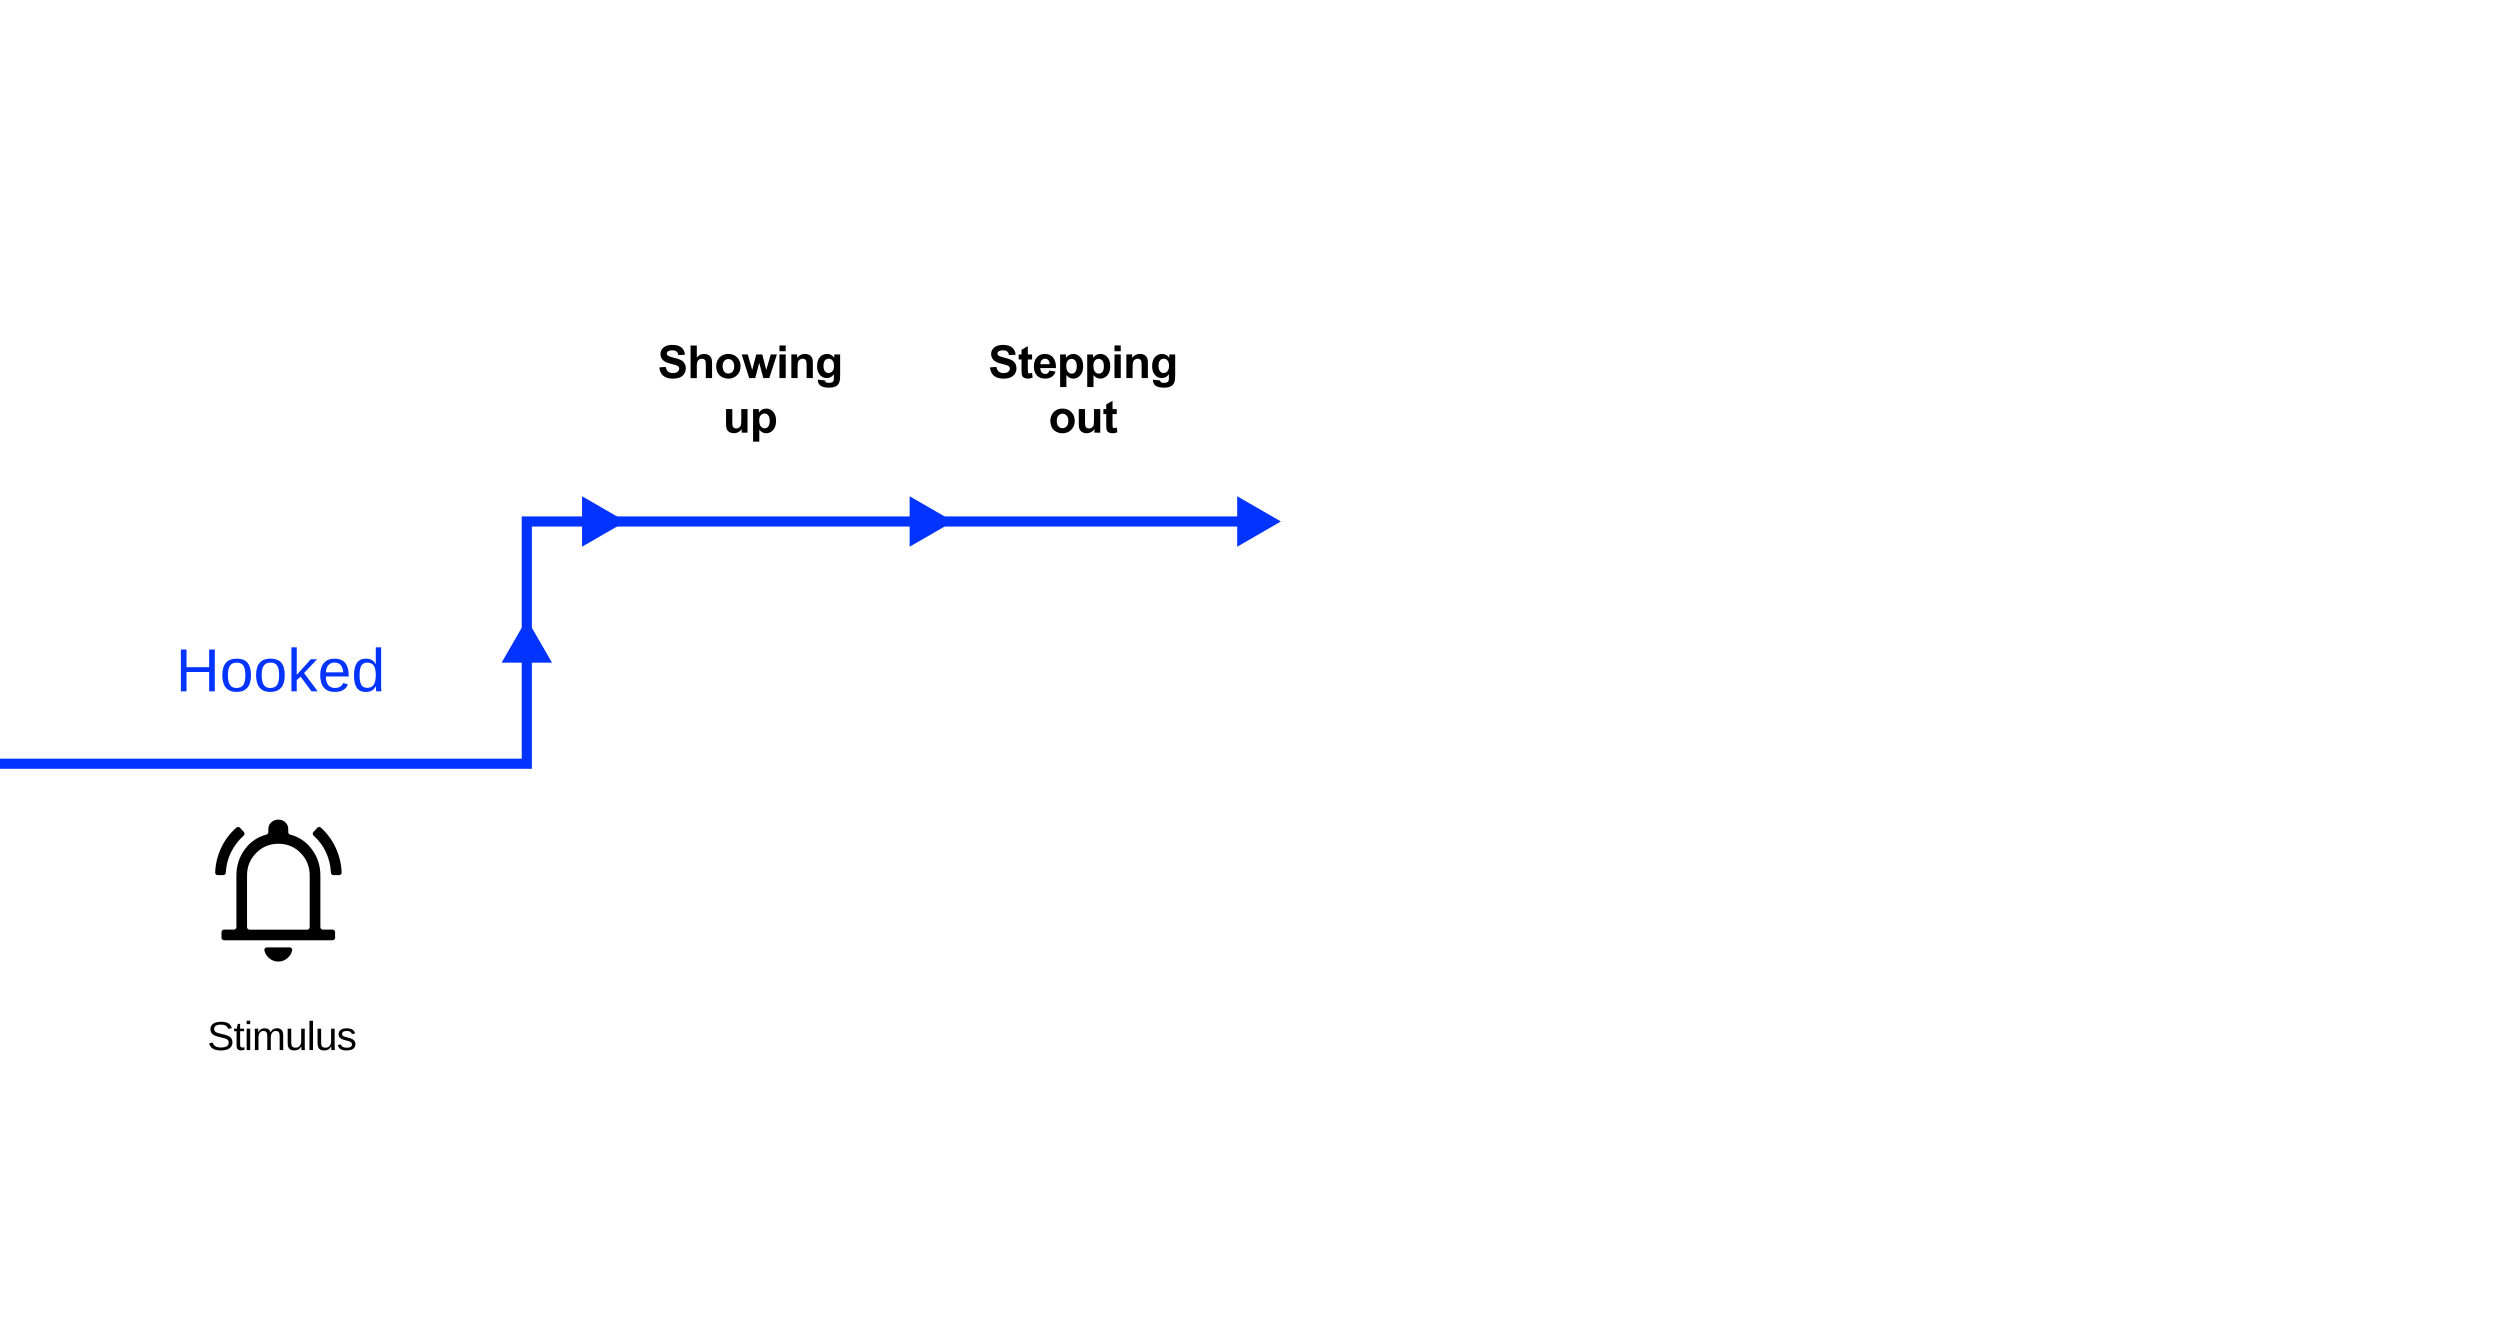
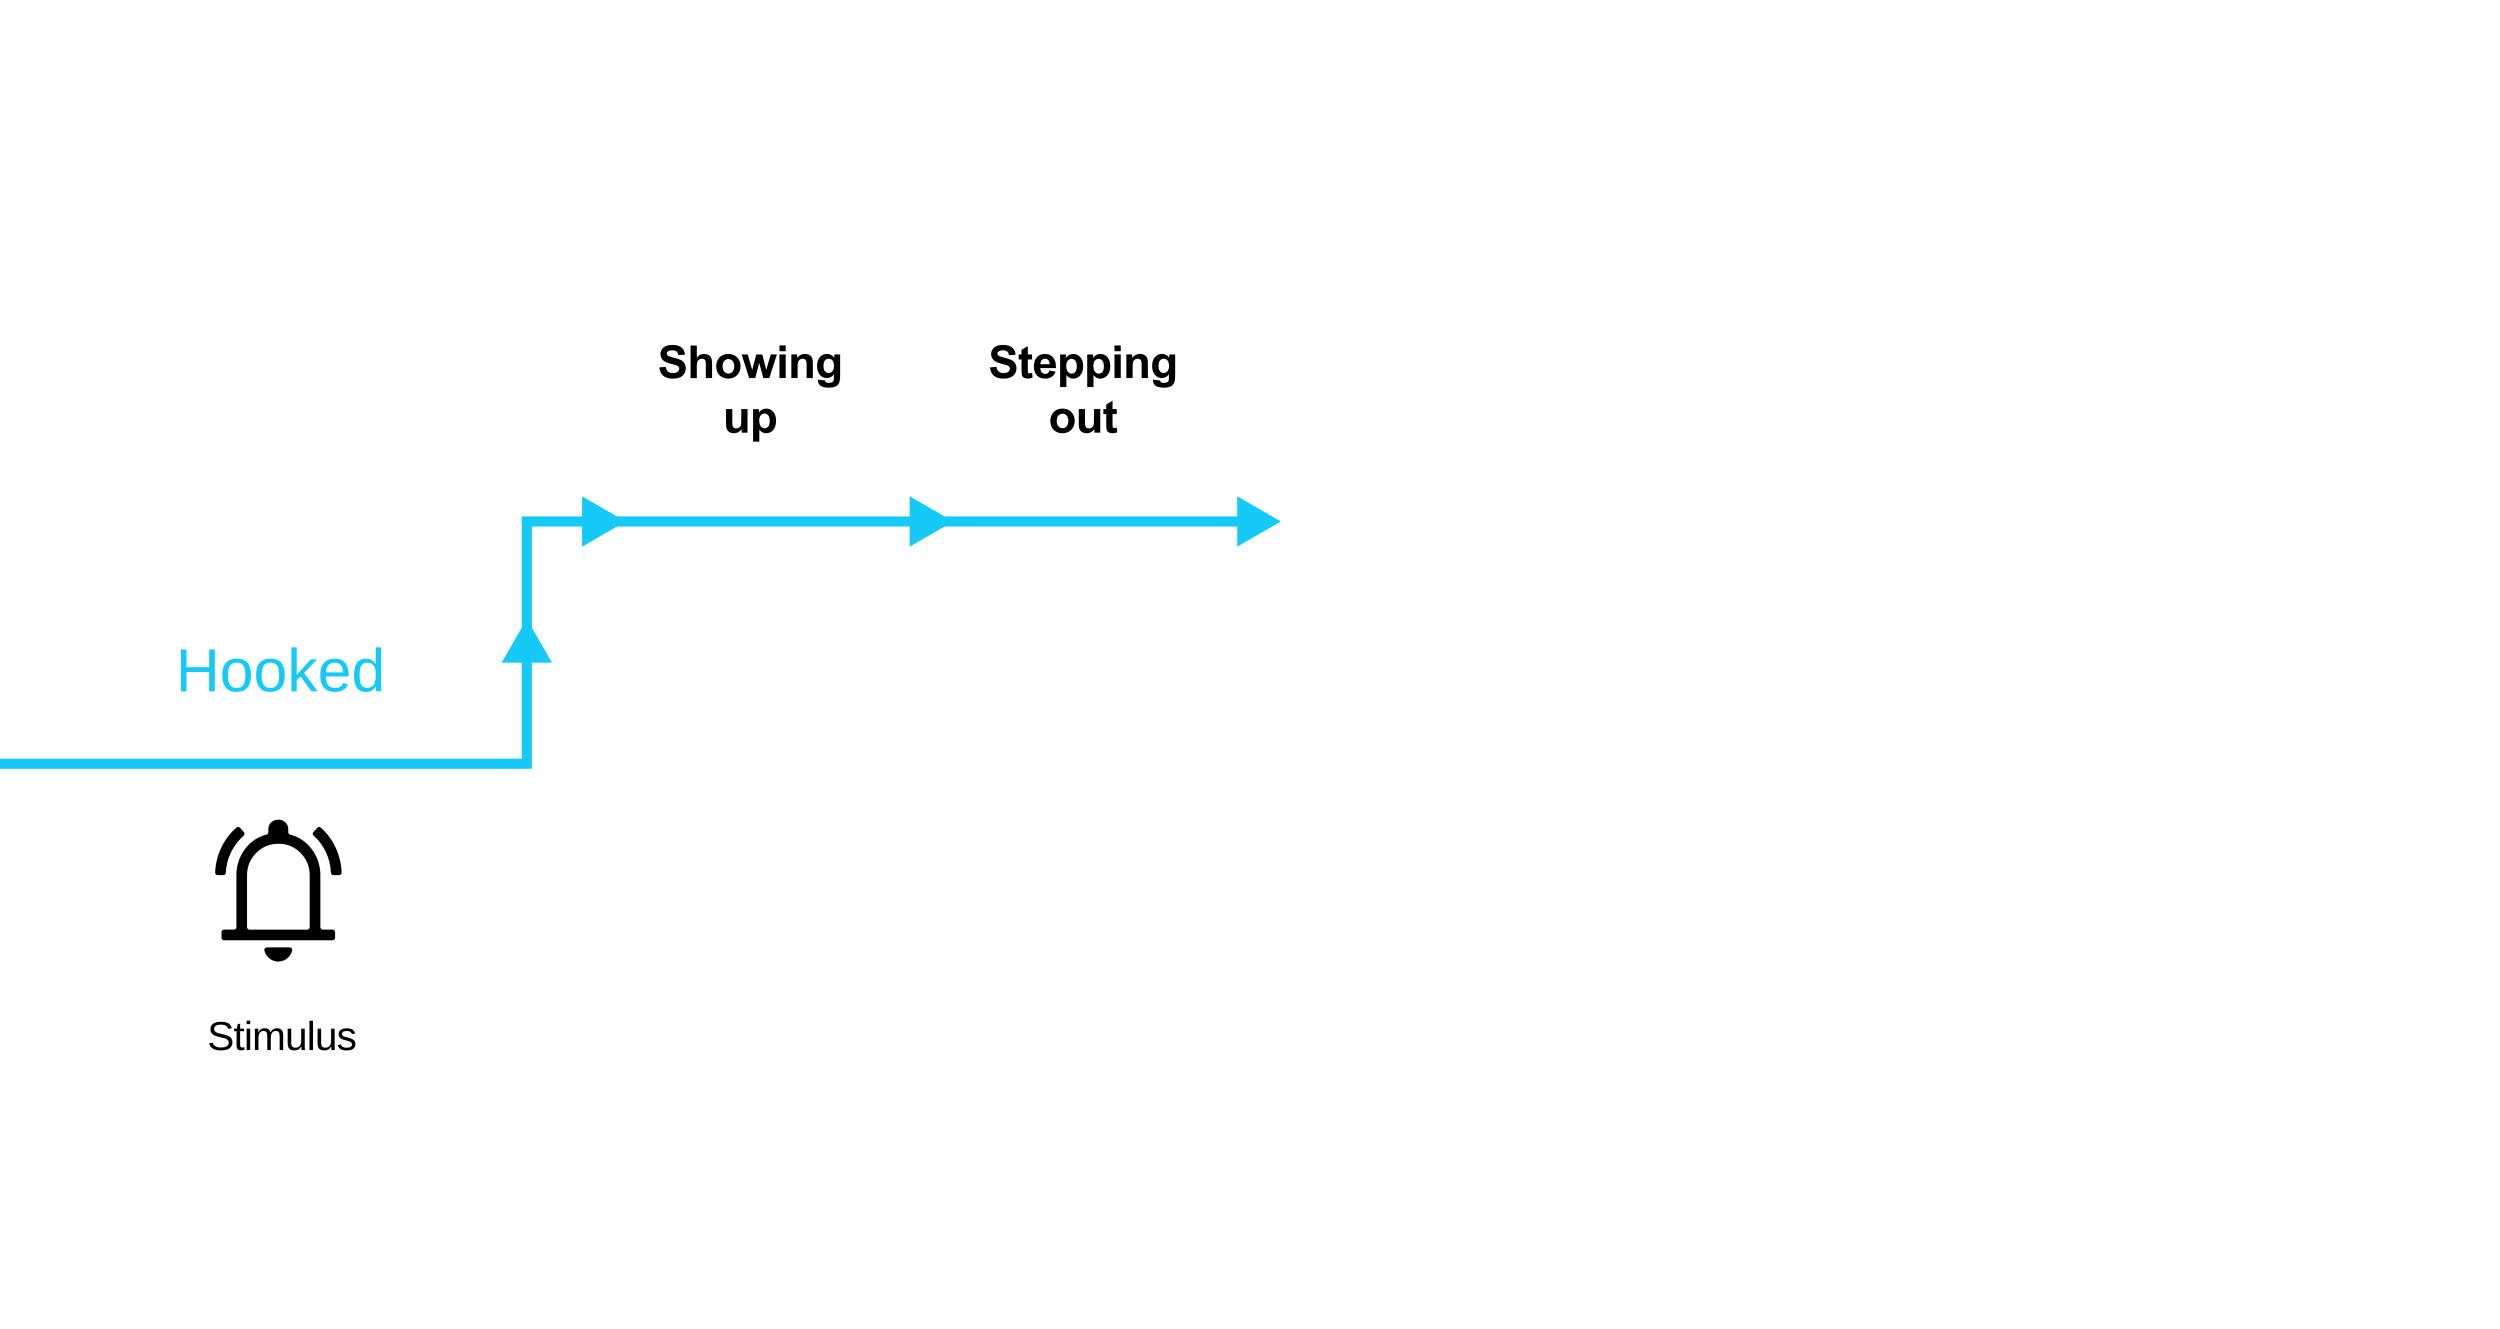
<svg xmlns="http://www.w3.org/2000/svg" id="Ebene_1" data-name="Ebene 1" viewBox="0 0 988 525">
  <defs>
    <style>
      .cls-1 {
        font-size: 16px;
        letter-spacing: -.02em;
      }

      .cls-1, .cls-2 {
        font-family: ArialMT, Arial;
      }

      .cls-2 {
        font-size: 24px;
      }

      .cls-2, .cls-3 {
-         fill: #0333ff;
+         fill: #16CAF7;
      }

      .cls-4 {
        fill: none;
-         stroke: #0333ff;
+         stroke: #16CAF7;
        stroke-miterlimit: 10;
        stroke-width: 4px;
      }

      .cls-5, .cls-3 {
        stroke-width: 0px;
      }
    </style>
  </defs>
  <g>
    <line class="cls-4" x1="366.76" y1="206.09" x2="491.86" y2="206.09" />
    <polygon class="cls-3" points="488.94 216.06 506.21 206.09 488.94 196.12 488.94 216.06" />
  </g>
  <g>
    <line class="cls-4" x1="237.3" y1="206.09" x2="362.41" y2="206.09" />
    <polygon class="cls-3" points="359.49 216.06 376.76 206.09 359.49 196.12 359.49 216.06" />
  </g>
  <g>
    <polyline class="cls-4" points="208.19 254.62 208.19 206.09 232.95 206.09" />
    <polygon class="cls-3" points="230.03 216.06 247.3 206.09 230.03 196.12 230.03 216.06" />
  </g>
  <g>
    <polyline class="cls-4" points="0 301.83 208.19 301.83 208.19 258.97" />
    <polygon class="cls-3" points="218.16 261.89 208.19 244.62 198.22 261.89 218.16 261.89" />
  </g>
  <text class="cls-1" transform="translate(81.92 414.98)">
    <tspan x="0" y="0">Stimulus</tspan>
  </text>
  <text class="cls-2" transform="translate(69.51 273.22)">
    <tspan x="0" y="0">Hooked</tspan>
  </text>
  <g>
    <path class="cls-5" d="m260.56,145.22l2.53-.25c.15.85.46,1.47.93,1.87.46.4,1.09.6,1.88.6.84,0,1.47-.18,1.89-.53.42-.35.64-.77.64-1.24,0-.3-.09-.56-.27-.78-.18-.21-.49-.4-.94-.56-.3-.11-1-.29-2.08-.56-1.39-.35-2.37-.77-2.94-1.27-.79-.71-1.19-1.57-1.19-2.59,0-.66.19-1.27.56-1.84s.91-1.01,1.61-1.31c.7-.3,1.54-.45,2.54-.45,1.62,0,2.83.35,3.65,1.06.82.71,1.25,1.66,1.29,2.84l-2.6.11c-.11-.66-.35-1.14-.72-1.43s-.92-.44-1.65-.44-1.35.16-1.78.47c-.28.2-.41.46-.41.8,0,.3.13.57.39.78.33.28,1.12.56,2.39.86s2.2.61,2.81.93c.61.32,1.08.76,1.42,1.31.34.55.51,1.24.51,2.05,0,.74-.21,1.43-.62,2.07s-.99,1.12-1.74,1.44-1.68.47-2.8.47c-1.63,0-2.88-.38-3.75-1.13s-1.39-1.85-1.56-3.29Z" />
    <path class="cls-5" d="m275.38,136.53v4.74c.8-.93,1.75-1.4,2.86-1.4.57,0,1.08.11,1.54.32s.8.48,1.03.81.39.69.47,1.09.13,1.02.13,1.86v5.47h-2.47v-4.93c0-.98-.05-1.6-.14-1.86s-.26-.47-.5-.63c-.24-.16-.54-.23-.89-.23-.41,0-.78.1-1.1.3s-.56.5-.71.9c-.15.4-.22.99-.22,1.78v4.68h-2.47v-12.88h2.47Z" />
    <path class="cls-5" d="m283.05,144.62c0-.82.2-1.61.61-2.38s.98-1.35,1.72-1.76,1.57-.61,2.48-.61c1.41,0,2.57.46,3.47,1.38s1.35,2.08,1.35,3.48-.46,2.58-1.37,3.51-2.06,1.39-3.44,1.39c-.86,0-1.67-.19-2.45-.58s-1.37-.95-1.77-1.7-.61-1.66-.61-2.73Zm2.53.13c0,.93.22,1.63.66,2.13s.98.74,1.63.74,1.18-.25,1.62-.74.66-1.21.66-2.14-.22-1.62-.66-2.11-.98-.74-1.62-.74-1.19.25-1.63.74-.66,1.2-.66,2.13Z" />
    <path class="cls-5" d="m296.07,149.41l-2.95-9.33h2.4l1.75,6.12,1.61-6.12h2.38l1.56,6.12,1.78-6.12h2.43l-3,9.33h-2.37l-1.61-6-1.58,6h-2.4Z" />
    <path class="cls-5" d="m308.04,138.81v-2.29h2.47v2.29h-2.47Zm0,10.6v-9.33h2.47v9.33h-2.47Z" />
    <path class="cls-5" d="m321.25,149.41h-2.47v-4.76c0-1.01-.05-1.66-.16-1.96s-.28-.53-.51-.69c-.24-.16-.52-.25-.86-.25-.43,0-.81.12-1.15.35s-.57.54-.7.93c-.13.39-.19,1.1-.19,2.14v4.23h-2.47v-9.33h2.29v1.37c.81-1.05,1.84-1.58,3.08-1.58.54,0,1.04.1,1.49.29s.79.45,1.02.75.39.65.48,1.04c.09.39.14.94.14,1.66v5.8Z" />
    <path class="cls-5" d="m323.23,150.03l2.82.34c.05.33.16.55.33.68.23.18.6.26,1.11.26.64,0,1.13-.1,1.45-.29.22-.13.38-.34.49-.62.08-.21.11-.58.11-1.13v-1.36c-.74,1.01-1.67,1.51-2.79,1.51-1.25,0-2.25-.53-2.98-1.59-.57-.84-.86-1.88-.86-3.13,0-1.56.38-2.76,1.13-3.59s1.69-1.24,2.81-1.24,2.11.51,2.86,1.52v-1.31h2.31v8.38c0,1.1-.09,1.92-.27,2.47s-.44.97-.76,1.28-.77.55-1.31.73-1.24.26-2.08.26c-1.58,0-2.7-.27-3.37-.81s-.99-1.23-.99-2.06c0-.08,0-.18,0-.3Zm2.21-5.47c0,.99.19,1.71.58,2.17.38.46.86.69,1.42.69.6,0,1.11-.24,1.53-.71s.62-1.17.62-2.1-.2-1.68-.6-2.15-.9-.7-1.51-.7-1.08.23-1.46.69c-.38.46-.58,1.16-.58,2.11Z" />
    <path class="cls-5" d="m293.12,171.01v-1.4c-.34.5-.79.89-1.34,1.18-.55.29-1.14.43-1.75.43s-1.19-.14-1.69-.41-.86-.66-1.08-1.16-.33-1.19-.33-2.07v-5.91h2.47v4.29c0,1.31.04,2.12.14,2.41.09.29.26.53.5.7.24.17.54.26.91.26.42,0,.8-.12,1.13-.35.33-.23.56-.52.69-.86.12-.34.18-1.18.18-2.52v-3.94h2.47v9.33h-2.29Z" />
    <path class="cls-5" d="m297.61,161.68h2.3v1.37c.3-.47.7-.85,1.21-1.14s1.08-.44,1.7-.44c1.08,0,2,.42,2.76,1.27s1.13,2.03,1.13,3.55-.38,2.77-1.14,3.63c-.76.86-1.68,1.3-2.77,1.3-.52,0-.98-.1-1.4-.31s-.86-.56-1.32-1.05v4.7h-2.47v-12.88Zm2.44,4.51c0,1.05.21,1.82.62,2.32.42.5.92.75,1.52.75s1.05-.23,1.43-.69c.38-.46.57-1.21.57-2.26,0-.98-.2-1.71-.59-2.18s-.88-.71-1.46-.71-1.1.23-1.5.7c-.4.47-.6,1.16-.6,2.07Z" />
  </g>
  <g>
    <path class="cls-5" d="m391.24,145.22l2.53-.25c.15.85.46,1.47.93,1.87.46.4,1.09.6,1.88.6.84,0,1.47-.18,1.89-.53.42-.35.64-.77.64-1.24,0-.3-.09-.56-.27-.78-.18-.21-.49-.4-.94-.56-.3-.11-1-.29-2.08-.56-1.39-.35-2.37-.77-2.94-1.27-.79-.71-1.19-1.57-1.19-2.59,0-.66.19-1.27.56-1.84s.91-1.01,1.61-1.31c.7-.3,1.54-.45,2.54-.45,1.62,0,2.83.35,3.65,1.06.82.71,1.25,1.66,1.29,2.84l-2.6.11c-.11-.66-.35-1.14-.72-1.43s-.92-.44-1.65-.44-1.35.16-1.78.47c-.28.2-.41.46-.41.8,0,.3.13.57.39.78.33.28,1.12.56,2.39.86s2.2.61,2.81.93c.61.32,1.08.76,1.42,1.31.34.55.51,1.24.51,2.05,0,.74-.21,1.43-.62,2.07s-.99,1.12-1.74,1.44-1.68.47-2.8.47c-1.63,0-2.88-.38-3.75-1.13s-1.39-1.85-1.56-3.29Z" />
    <path class="cls-5" d="m407.88,140.08v1.97h-1.69v3.76c0,.76.02,1.21.05,1.33.03.13.11.23.22.31.12.08.25.12.42.12.23,0,.56-.08.99-.24l.21,1.92c-.57.25-1.22.37-1.95.37-.45,0-.85-.07-1.2-.22s-.62-.34-.79-.58c-.17-.24-.28-.56-.35-.96-.05-.29-.08-.87-.08-1.74v-4.07h-1.13v-1.97h1.13v-1.85l2.48-1.44v3.29h1.69Z" />
    <path class="cls-5" d="m414.71,146.44l2.46.41c-.32.9-.82,1.59-1.5,2.06-.68.47-1.54.71-2.56.71-1.62,0-2.82-.53-3.6-1.59-.62-.85-.92-1.92-.92-3.22,0-1.55.4-2.76,1.21-3.63s1.83-1.31,3.07-1.31c1.39,0,2.48.46,3.29,1.38s1.19,2.32,1.15,4.21h-6.19c.02.73.22,1.3.6,1.71s.86.61,1.42.61c.39,0,.71-.11.98-.32s.46-.55.6-1.02Zm.14-2.5c-.02-.71-.2-1.26-.55-1.63s-.78-.56-1.28-.56c-.54,0-.98.2-1.34.59s-.52.93-.52,1.6h3.69Z" />
    <path class="cls-5" d="m418.96,140.08h2.3v1.37c.3-.47.7-.85,1.21-1.14s1.08-.44,1.7-.44c1.08,0,2,.43,2.76,1.28s1.13,2.03,1.13,3.55-.38,2.77-1.14,3.63-1.68,1.3-2.77,1.3c-.52,0-.98-.1-1.4-.31s-.86-.56-1.32-1.05v4.7h-2.47v-12.88Zm2.44,4.51c0,1.05.21,1.82.62,2.32s.92.75,1.52.75,1.05-.23,1.43-.69.57-1.21.57-2.26c0-.98-.2-1.71-.59-2.18s-.88-.71-1.46-.71-1.1.23-1.5.7-.6,1.16-.6,2.07Z" />
    <path class="cls-5" d="m429.67,140.08h2.3v1.37c.3-.47.7-.85,1.21-1.14s1.08-.44,1.7-.44c1.08,0,2,.43,2.76,1.28s1.13,2.03,1.13,3.55-.38,2.77-1.14,3.63-1.68,1.3-2.77,1.3c-.52,0-.98-.1-1.4-.31s-.86-.56-1.32-1.05v4.7h-2.47v-12.88Zm2.44,4.51c0,1.05.21,1.82.62,2.32s.92.75,1.52.75,1.05-.23,1.43-.69.57-1.21.57-2.26c0-.98-.2-1.71-.59-2.18s-.88-.71-1.46-.71-1.1.23-1.5.7-.6,1.16-.6,2.07Z" />
    <path class="cls-5" d="m440.45,138.81v-2.29h2.47v2.29h-2.47Zm0,10.6v-9.33h2.47v9.33h-2.47Z" />
    <path class="cls-5" d="m453.65,149.41h-2.47v-4.76c0-1.01-.05-1.66-.16-1.96s-.28-.53-.51-.69c-.24-.16-.52-.25-.86-.25-.43,0-.81.12-1.15.35s-.57.54-.7.93c-.13.39-.19,1.1-.19,2.14v4.23h-2.47v-9.33h2.29v1.37c.81-1.05,1.84-1.58,3.08-1.58.54,0,1.04.1,1.49.29s.79.45,1.02.75.39.65.48,1.04c.09.39.14.94.14,1.66v5.8Z" />
    <path class="cls-5" d="m455.64,150.03l2.82.34c.05.33.16.55.33.68.23.18.6.26,1.11.26.64,0,1.13-.1,1.45-.29.22-.13.38-.34.49-.62.08-.21.11-.58.11-1.13v-1.36c-.74,1.01-1.67,1.51-2.79,1.51-1.25,0-2.25-.53-2.98-1.59-.57-.84-.86-1.88-.86-3.13,0-1.56.38-2.76,1.13-3.59s1.69-1.24,2.81-1.24,2.11.51,2.86,1.52v-1.31h2.31v8.38c0,1.1-.09,1.92-.27,2.47s-.44.97-.76,1.28-.77.55-1.31.73-1.24.26-2.08.26c-1.58,0-2.7-.27-3.37-.81s-.99-1.23-.99-2.06c0-.08,0-.18,0-.3Zm2.21-5.47c0,.99.19,1.71.58,2.17.38.46.86.69,1.42.69.6,0,1.11-.24,1.53-.71s.62-1.17.62-2.1-.2-1.68-.6-2.15-.9-.7-1.51-.7-1.08.23-1.46.69c-.38.46-.58,1.16-.58,2.11Z" />
    <path class="cls-5" d="m415.1,166.22c0-.82.2-1.61.61-2.38s.98-1.35,1.72-1.76,1.57-.61,2.48-.61c1.41,0,2.57.46,3.47,1.38.9.92,1.35,2.08,1.35,3.48s-.46,2.58-1.37,3.51c-.91.93-2.06,1.39-3.44,1.39-.86,0-1.67-.19-2.45-.58s-1.37-.95-1.77-1.7c-.4-.75-.61-1.66-.61-2.73Zm2.53.13c0,.93.22,1.63.66,2.13s.98.74,1.63.74,1.18-.25,1.62-.74.66-1.21.66-2.14-.22-1.62-.66-2.11-.98-.74-1.62-.74-1.19.25-1.63.74-.66,1.2-.66,2.13Z" />
    <path class="cls-5" d="m432.52,171.01v-1.4c-.34.5-.79.89-1.34,1.18-.55.29-1.14.43-1.75.43s-1.19-.14-1.69-.41-.86-.66-1.08-1.16-.33-1.19-.33-2.07v-5.91h2.47v4.29c0,1.31.04,2.12.14,2.41.09.29.26.53.5.7.24.17.54.26.91.26.42,0,.8-.12,1.13-.35.33-.23.56-.52.69-.86.12-.34.18-1.18.18-2.52v-3.94h2.47v9.33h-2.29Z" />
    <path class="cls-5" d="m441.36,161.68v1.97h-1.69v3.76c0,.76.02,1.21.05,1.33.03.13.11.23.22.31.12.08.25.12.42.12.23,0,.56-.08.99-.24l.21,1.92c-.57.25-1.22.37-1.95.37-.45,0-.85-.08-1.2-.22-.36-.15-.62-.34-.79-.58-.17-.24-.28-.56-.35-.96-.05-.29-.08-.87-.08-1.74v-4.07h-1.13v-1.97h1.13v-1.85l2.48-1.44v3.3h1.69Z" />
  </g>
  <path class="cls-5" d="m86.04,345.86c-.56,0-1.03-.47-1.01-1.03.13-3.41.92-6.65,2.36-9.74,1.45-3.1,3.47-5.78,6.06-8.04.41-.36,1.03-.31,1.4.09l1.53,1.68c.38.42.33,1.06-.09,1.43-2.1,1.87-3.77,4.07-5,6.59-1.24,2.54-1.92,5.22-2.05,8.04-.02.54-.45.97-.99.97h-2.21Zm45.74,0c-.54,0-.97-.43-1-.98-.12-2.82-.77-5.5-1.94-8.04-1.17-2.52-2.8-4.72-4.89-6.59-.42-.38-.47-1.01-.09-1.43l1.52-1.67c.37-.4,1-.45,1.41-.08,2.54,2.29,4.51,4.98,5.92,8.05,1.4,3.06,2.17,6.29,2.3,9.7.02.56-.44,1.03-1.01,1.03h-2.21Zm-44.24,24.74v-2.21c0-.55.45-1,1-1h3.89c.55,0,1-.45,1-1v-20.46c0-3.93,1.16-7.42,3.47-10.48,2.16-2.85,4.95-4.72,8.38-5.61.45-.12.77-.51.77-.97v-1.24c0-1.08.39-1.96,1.16-2.66s1.69-1.05,2.77-1.05,2,.35,2.77,1.05c.77.7,1.16,1.59,1.16,2.66v1.24c0,.46.32.85.77.97,3.43.89,6.24,2.75,8.42,5.61,2.34,3.06,3.51,6.56,3.51,10.48v20.46c0,.55.45,1,1,1h3.82c.55,0,1,.45,1,1v2.21c0,.55-.45,1-1,1h-42.88c-.55,0-1-.45-1-1Zm22.44,9.42c-1.5,0-2.81-.55-3.93-1.65-.83-.81-1.35-1.74-1.57-2.8-.12-.61.37-1.17.99-1.17h9.01c.62,0,1.11.56.99,1.16-.21,1.05-.72,1.99-1.54,2.8-1.1,1.1-2.42,1.65-3.96,1.65Zm-11.34-12.62h22.75c.55,0,1-.45,1-1v-20.46c0-3.46-1.19-6.4-3.58-8.84-2.38-2.43-5.31-3.65-8.77-3.65-3.46,0-6.39,1.22-8.8,3.65-2.41,2.43-3.61,5.38-3.61,8.84v20.46c0,.55.45,1,1,1Z" />
</svg>
